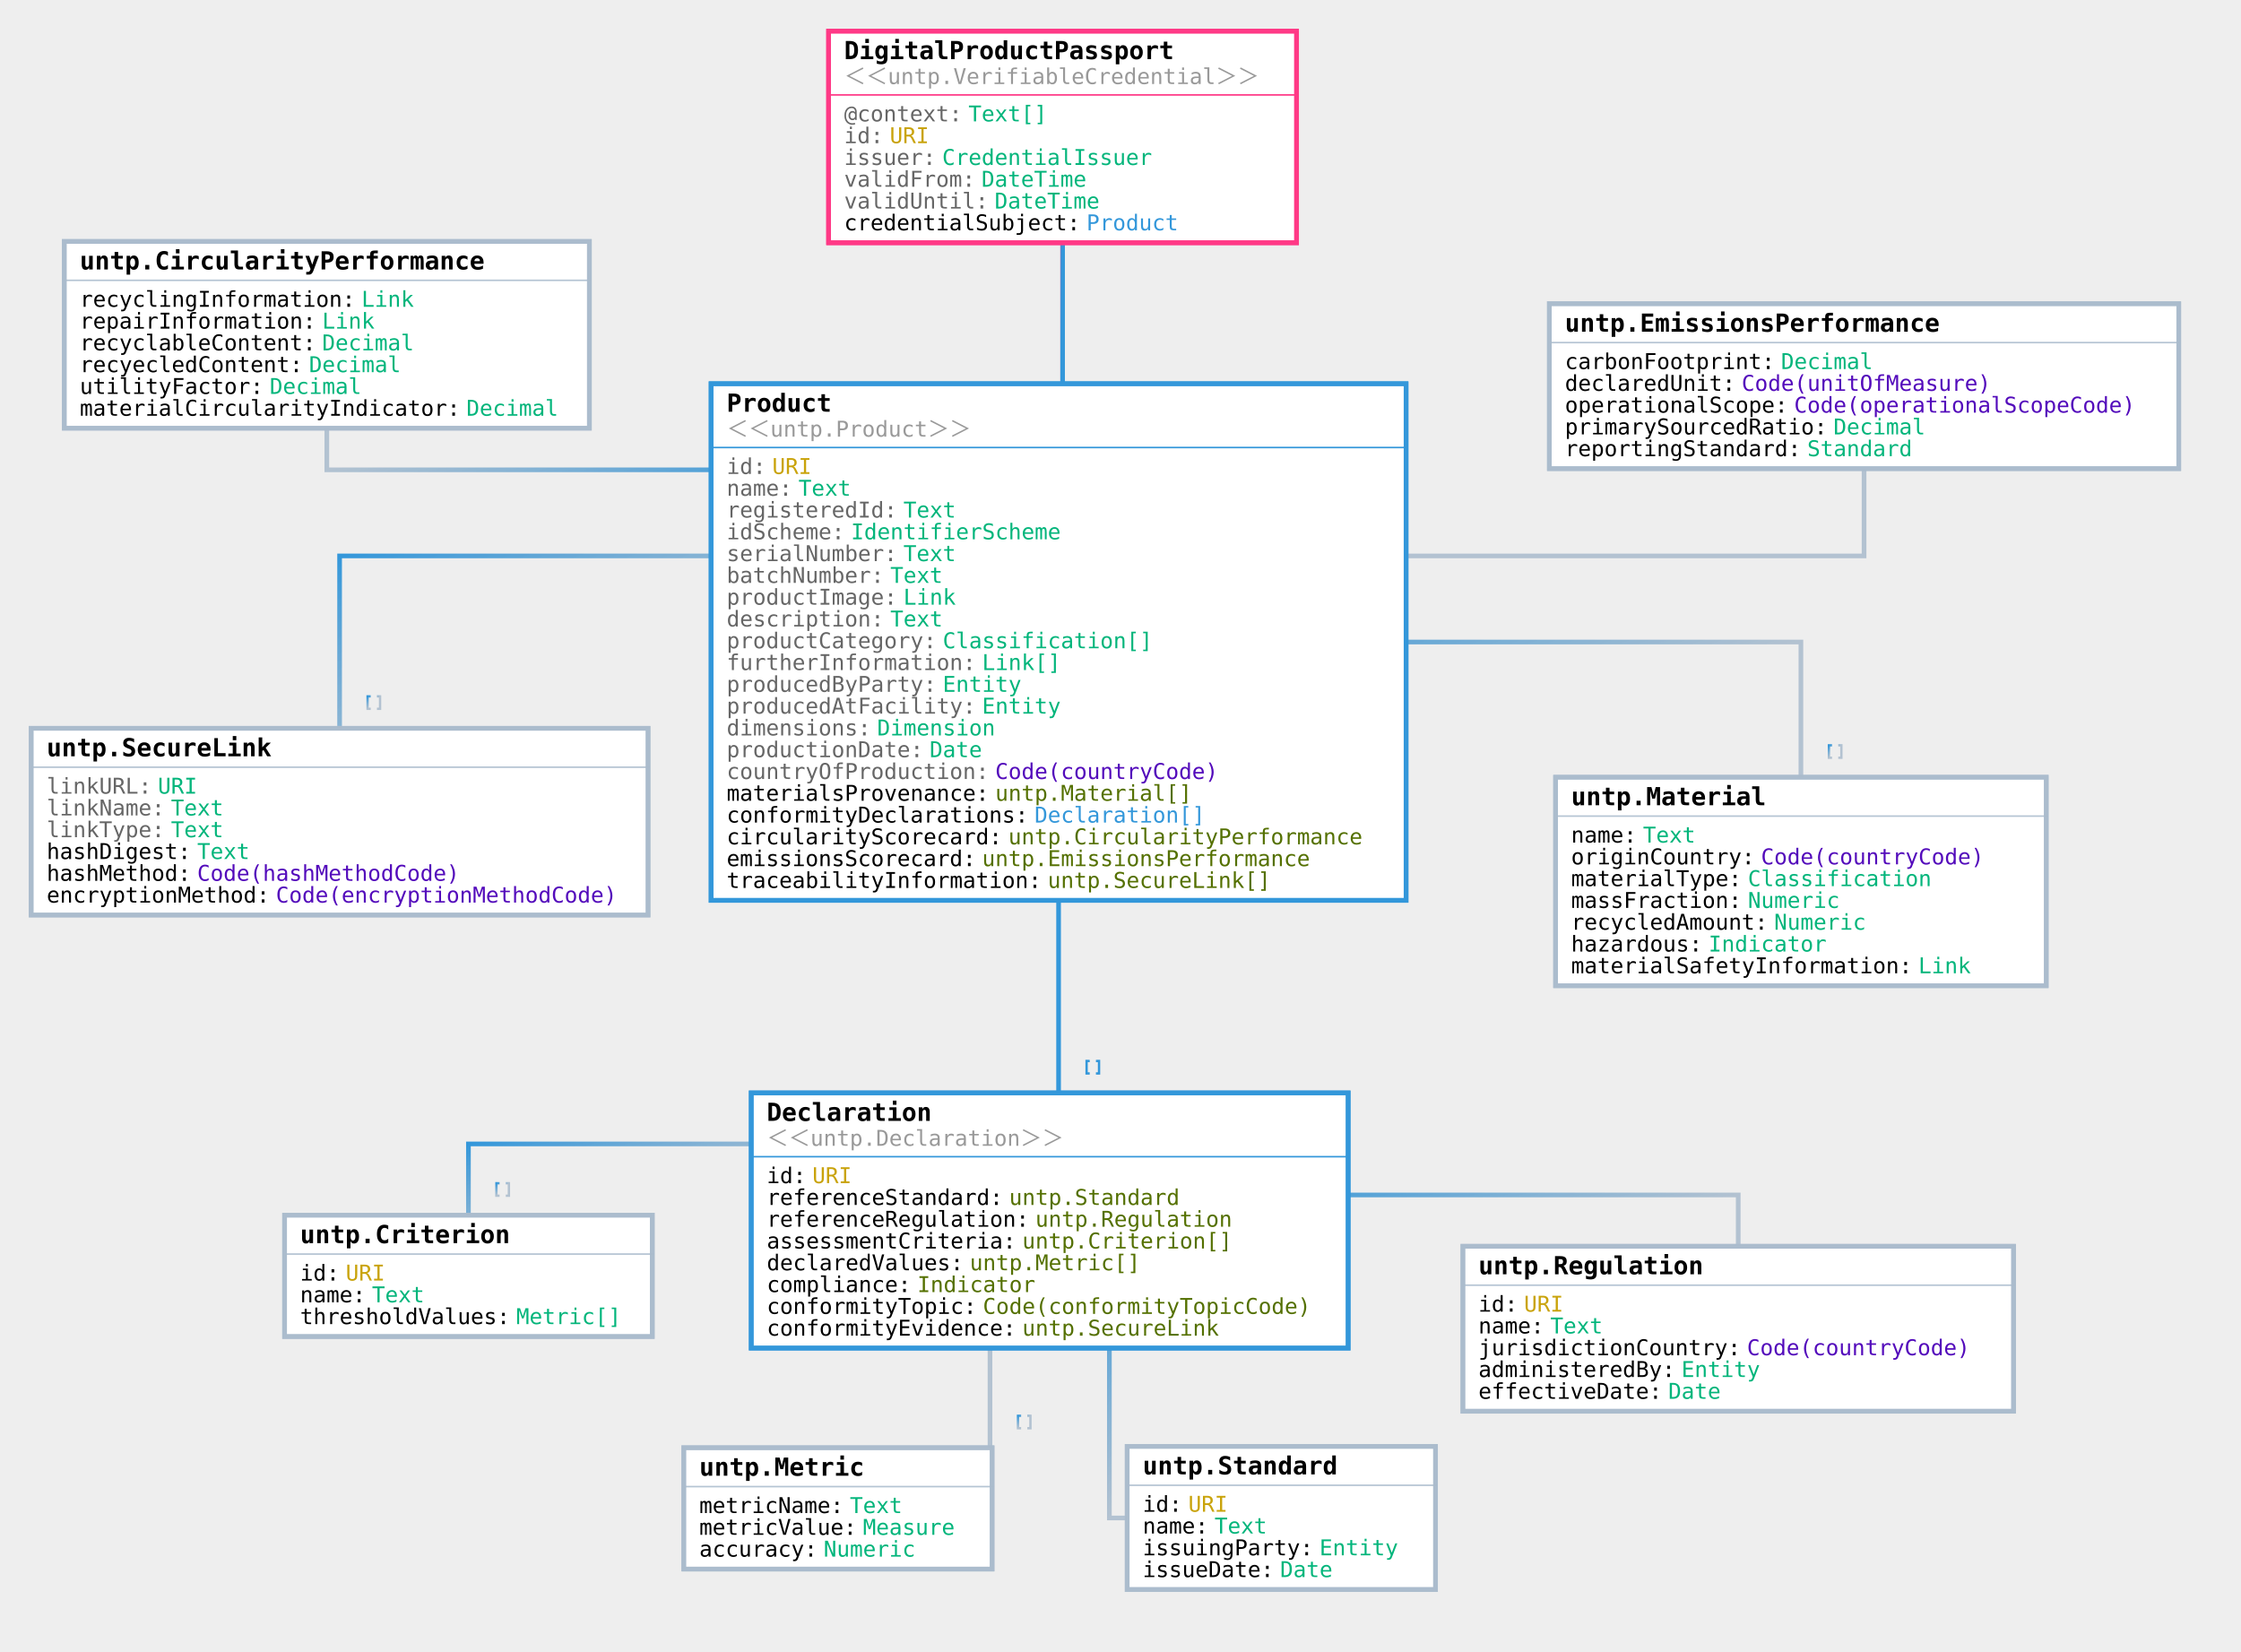
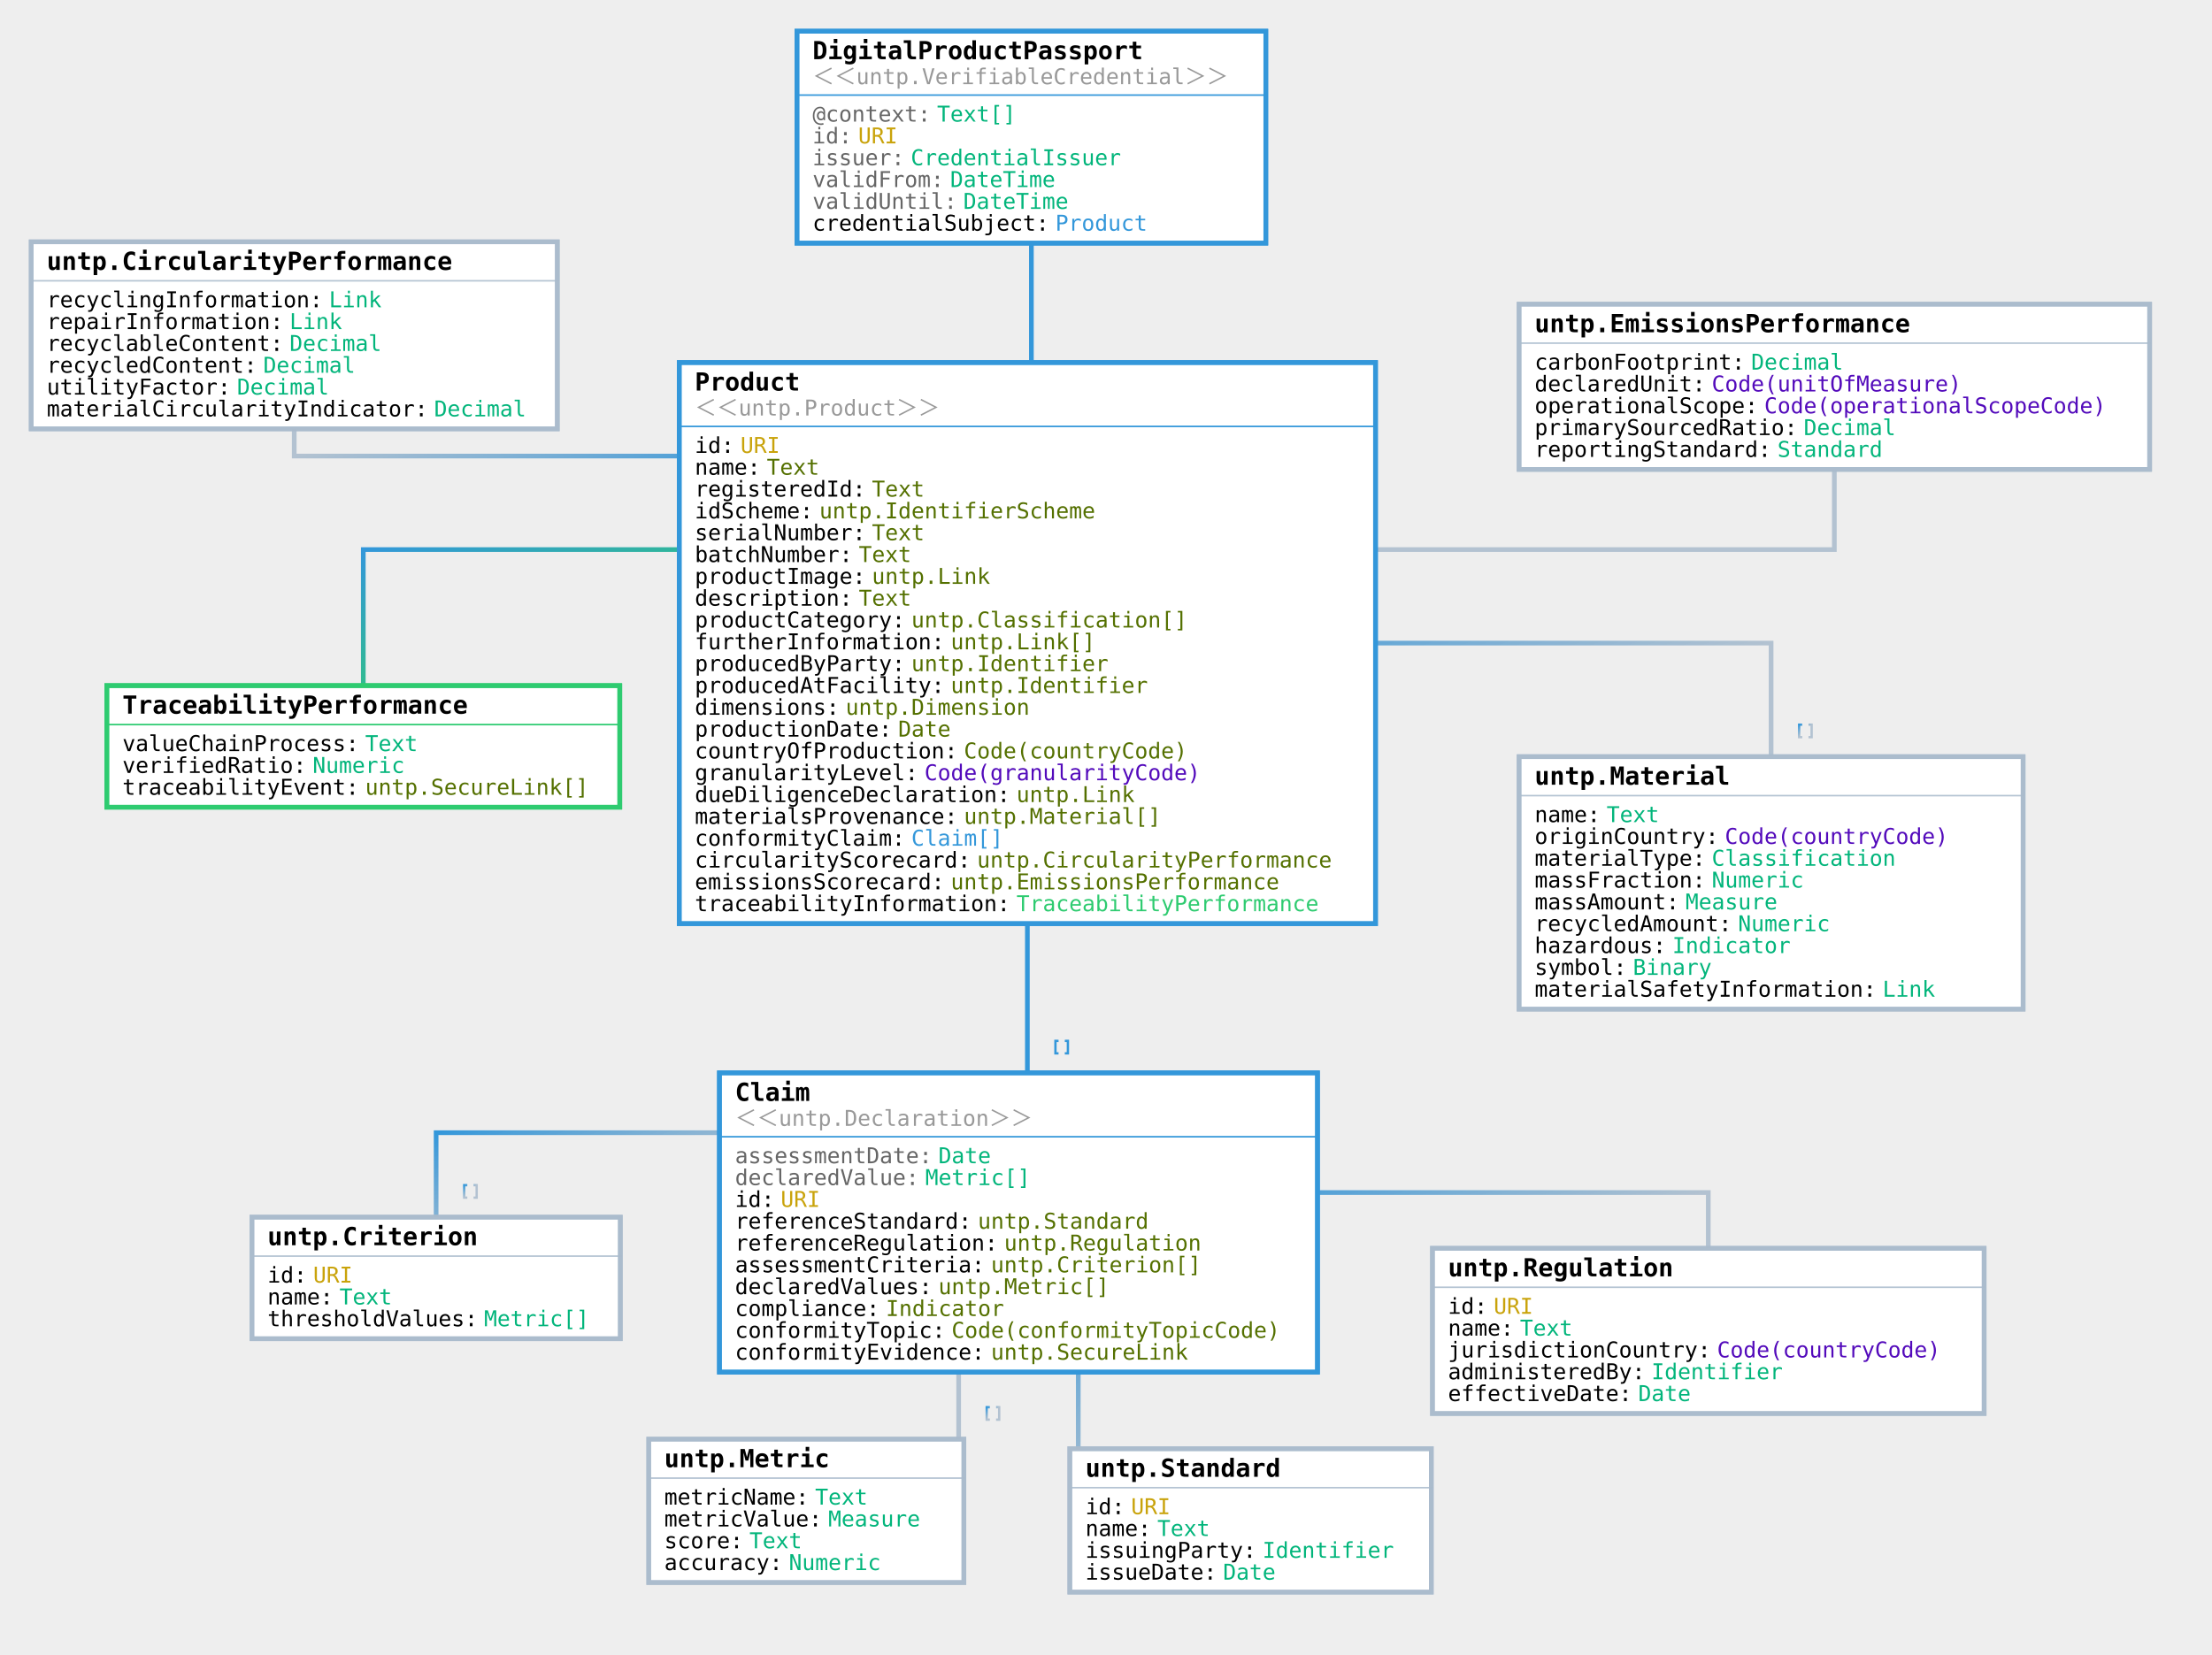
- <svg xmlns="http://www.w3.org/2000/svg" viewBox="-210 -88 1440.003 1061.429">
+ <svg xmlns="http://www.w3.org/2000/svg" viewBox="-188.717 -88 1418.72 1061.429">
  <rect width="1000%" height="1000%" x="-500%" y="-500%" fill="#EEEEEE" />
  <path fill="none" stroke="#EEEEEE" stroke-width="8" d="M544.651 324.581l-.01-.01h402.573V478.43" />
  <defs>
    <linearGradient id="a" x1="0%" x2="50%" y1="0%" y2="50%">
      <stop offset="0%" stop-color="#3397DA" />
      <stop offset="100%" stop-color="#aabbccdd" />
    </linearGradient>
  </defs>
  <path fill="none" stroke="url(#a)" stroke-width="3" d="M544.651 324.581l-.01-.01h402.573V478.43" />
-   <path fill="none" stroke="url(#a)" stroke-width="1.5" d="M967.224 390.939l-2.01-.01v8h2M971.224 390.939l1.99-.01v8h-2" />
-   <path fill="none" stroke="#EEEEEE" stroke-width="8" d="M321.362 213.915l-.01-.01H0v-86.762" />
+   <path fill="none" stroke="url(#a)" stroke-width="1.5" d="M967.224 376.939l-2.01-.01v8h2M971.224 376.939l1.99-.01v8h-2" />
+   <path fill="none" stroke="#EEEEEE" stroke-width="8" d="M321.362 204.581l-.01-.01H0v-77.428" />
  <defs>
    <linearGradient id="b" x1="100%" x2="50%" y1="100%" y2="50%">
      <stop offset="0%" stop-color="#3397DA" />
      <stop offset="100%" stop-color="#aabbccdd" />
    </linearGradient>
  </defs>
-   <path fill="none" stroke="url(#b)" stroke-width="3" d="M321.362 213.915l-.01-.01H0v-86.762" />
-   <path fill="none" stroke="#EEEEEE" stroke-width="8" d="M619.081 269.248l-.01-.01h368.715V160.143" />
+   <path fill="none" stroke="url(#b)" stroke-width="3" d="M321.362 204.581l-.01-.01H0v-77.428" />
+   <path fill="none" stroke="#EEEEEE" stroke-width="8" d="M619.081 264.581l-.01-.01h368.715V160.143" />
  <defs>
    <linearGradient id="c" x1="0%" x2="50%" y1="0%" y2="50%">
      <stop offset="0%" stop-color="#3397DA" />
      <stop offset="100%" stop-color="#aabbccdd" />
    </linearGradient>
  </defs>
-   <path fill="none" stroke="url(#c)" stroke-width="3" d="M619.081 269.248l-.01-.01h368.715V160.143" />
-   <path fill="none" stroke="#EEEEEE" stroke-width="8" d="M395.792 269.248l-.01-.01H8.217V440" />
+   <path fill="none" stroke="url(#c)" stroke-width="3" d="M619.081 264.581l-.01-.01h368.715V160.143" />
+   <path fill="none" stroke="#EEEEEE" stroke-width="8" d="M502.868 715.496l-.01-.01v171.943h110.5" />
  <defs>
    <linearGradient id="d" x1="0%" x2="50%" y1="0%" y2="50%">
      <stop offset="0%" stop-color="#3397DA" />
      <stop offset="100%" stop-color="#aabbccdd" />
    </linearGradient>
  </defs>
-   <path fill="none" stroke="url(#d)" stroke-width="3" d="M395.792 269.248l-.01-.01H8.217V440" />
-   <path fill="none" stroke="url(#d)" stroke-width="1.5" d="M28.227 359.51l-2.01-.01v8h2M32.227 359.51l1.99-.01v8h-2" />
-   <path fill="none" stroke="#EEEEEE" stroke-width="8" d="M502.868 712.696l-.01-.01v174.743h110.5" />
+   <path fill="none" stroke="url(#d)" stroke-width="3" d="M502.868 715.496l-.01-.01v171.943h110.5" />
+   <path fill="none" stroke="#EEEEEE" stroke-width="8" d="M579.583 677.096l-.01-.01h327.358v88.771" />
  <defs>
    <linearGradient id="e" x1="0%" x2="50%" y1="0%" y2="50%">
      <stop offset="0%" stop-color="#3397DA" />
      <stop offset="100%" stop-color="#aabbccdd" />
    </linearGradient>
  </defs>
-   <path fill="none" stroke="url(#e)" stroke-width="3" d="M502.868 712.696l-.01-.01v174.743h110.5" />
-   <path fill="none" stroke="#EEEEEE" stroke-width="8" d="M579.583 679.896l-.01-.01h327.358v85.971" />
+   <path fill="none" stroke="url(#e)" stroke-width="3" d="M579.583 677.096l-.01-.01h327.358v88.771" />
+   <path fill="none" stroke="#EEEEEE" stroke-width="8" d="M349.437 638.696l-.01-.01H91.002v93.171" />
  <defs>
    <linearGradient id="f" x1="0%" x2="50%" y1="0%" y2="50%">
      <stop offset="0%" stop-color="#3397DA" />
      <stop offset="100%" stop-color="#aabbccdd" />
    </linearGradient>
  </defs>
-   <path fill="none" stroke="url(#f)" stroke-width="3" d="M579.583 679.896l-.01-.01h327.358v85.971" />
-   <path fill="none" stroke="#EEEEEE" stroke-width="8" d="M349.437 647.096l-.01-.01H91.002v84.771" />
+   <path fill="none" stroke="url(#f)" stroke-width="3" d="M349.437 638.696l-.01-.01H91.002v93.171" />
+   <path fill="none" stroke="url(#f)" stroke-width="1.5" d="M111.012 672.367l-2.01-.01v8h2M115.012 672.367l1.99-.01v8h-2" />
+   <path fill="none" stroke="#EEEEEE" stroke-width="8" d="M426.153 677.096l-.01-.01v204.2h-97.717" />
  <defs>
    <linearGradient id="g" x1="0%" x2="50%" y1="0%" y2="50%">
      <stop offset="0%" stop-color="#3397DA" />
      <stop offset="100%" stop-color="#aabbccdd" />
    </linearGradient>
  </defs>
-   <path fill="none" stroke="url(#g)" stroke-width="3" d="M349.437 647.096l-.01-.01H91.002v84.771" />
-   <path fill="none" stroke="url(#g)" stroke-width="1.5" d="M111.012 672.367l-2.01-.01v8h2M115.012 672.367l1.99-.01v8h-2" />
-   <path fill="none" stroke="#EEEEEE" stroke-width="8" d="M426.153 679.896l-.01-.01v201.4h-97.717" />
+   <path fill="none" stroke="url(#g)" stroke-width="3" d="M426.153 677.096l-.01-.01v204.2h-97.717" />
+   <path fill="none" stroke="url(#g)" stroke-width="1.5" d="M446.153 814.796l-2.01-.01v8h2M450.153 814.796l1.99-.01v8h-2" />
+   <path fill="none" stroke="#EEEEEE" stroke-width="8" d="M472.795.01l-.01-.01v324.571h-2.573" />
  <defs>
    <linearGradient id="h" x1="0%" x2="50%" y1="0%" y2="50%">
      <stop offset="0%" stop-color="#3397DA" />
-       <stop offset="100%" stop-color="#aabbccdd" />
-     </linearGradient>
-   </defs>
-   <path fill="none" stroke="url(#h)" stroke-width="3" d="M426.153 679.896l-.01-.01v201.4h-97.717" />
-   <path fill="none" stroke="url(#h)" stroke-width="1.5" d="M446.153 821.796l-2.01-.01v8h2M450.153 821.796l1.99-.01v8h-2" />
-   <path fill="none" stroke="#EEEEEE" stroke-width="8" d="M472.795.01l-.01-.01v324.571h-2.573" />
+       <stop offset="100%" stop-color="#3397DA" />
+     </linearGradient>
+   </defs>
+   <path fill="none" stroke="url(#h)" stroke-width="3" d="M472.795.01l-.01-.01v324.571h-2.573" />
+   <path fill="none" stroke="#EEEEEE" stroke-width="8" d="M470.222 384.581l-.01-.01v311.715H464.5" />
  <defs>
    <linearGradient id="i" x1="0%" x2="50%" y1="0%" y2="50%">
-       <stop offset="0%" stop-color="#FF3986" />
+       <stop offset="0%" stop-color="#3397DA" />
      <stop offset="100%" stop-color="#3397DA" />
    </linearGradient>
  </defs>
-   <path fill="none" stroke="url(#i)" stroke-width="3" d="M472.795.01l-.01-.01v324.571h-2.573" />
-   <path fill="none" stroke="#EEEEEE" stroke-width="8" d="M470.222 379.915l-.01-.01v316.38H464.5" />
+   <path fill="none" stroke="url(#i)" stroke-width="3" d="M470.222 384.581l-.01-.01v311.715H464.5" />
+   <path fill="none" stroke="url(#i)" stroke-width="1.5" d="M490.222 579.796l-2.01-.01v8h2M494.222 579.796l1.99-.01v8h-2" />
+   <path fill="none" stroke="#EEEEEE" stroke-width="8" d="M395.792 264.581l-.01-.01H44.286v126.286" />
  <defs>
    <linearGradient id="j" x1="0%" x2="50%" y1="0%" y2="50%">
      <stop offset="0%" stop-color="#3397DA" />
-       <stop offset="100%" stop-color="#3397DA" />
-     </linearGradient>
-   </defs>
-   <path fill="none" stroke="url(#j)" stroke-width="3" d="M470.222 379.915l-.01-.01v316.38H464.5" />
-   <path fill="none" stroke="url(#j)" stroke-width="1.5" d="M490.222 593.796l-2.01-.01v8h2M494.222 593.796l1.99-.01v8h-2" />
-   <path fill="#FFFFFF" stroke="#FF3986" stroke-width="3" d="M322.426-68h300.718V68H322.426z" />
-   <path fill="#ff3986" stroke="#ff3986" d="M323.426-27h300.718" />
-   <path fill="none" stroke="#FF3986" stroke-width="3" d="M322.426-68h300.718V68H322.426z" />
+       <stop offset="100%" stop-color="#2ECB70" />
+     </linearGradient>
+   </defs>
+   <path fill="none" stroke="url(#j)" stroke-width="3" d="M395.792 264.581l-.01-.01H44.286v126.286" />
+   <path fill="#FFFFFF" stroke="#3397DA" stroke-width="3" d="M322.426-68h300.718V68H322.426z" />
+   <path fill="#3397da" stroke="#3397da" d="M323.426-27h300.718" />
+   <path fill="none" stroke="#3397DA" stroke-width="3" d="M322.426-68h300.718V68H322.426z" />
  <text x="332.426" y="-50" style="font:700 16px 'Lucida Console',monospace" fill="#000000">DigitalProductPassport</text>
  <text x="332.426" y="-34" style="font:500 14px 'Lucida Console',monospace" fill="#999">＜＜untp.VerifiableCredential＞＞</text>
  <text x="332.426" y="-10" style="font:500 14px 'Lucida Console',monospace" fill="#666">@context:</text>
  <text x="412.284" y="-10" style="font:500 14px 'Lucida Console',monospace" fill="#02b57b">Text[]</text>
  <text x="332.426" y="4" style="font:500 14px 'Lucida Console',monospace" fill="#666">id:</text>
  <text x="361.712" y="4" style="font:500 14px 'Lucida Console',monospace" fill="#C9A30B">URI</text>
  <text x="332.426" y="18" style="font:500 14px 'Lucida Console',monospace" fill="#666">issuer:</text>
  <text x="395.427" y="18" style="font:500 14px 'Lucida Console',monospace" fill="#02b57b">CredentialIssuer</text>
  <text x="332.426" y="32" style="font:500 14px 'Lucida Console',monospace" fill="#666">validFrom:</text>
  <text x="420.713" y="32" style="font:500 14px 'Lucida Console',monospace" fill="#02b57b">DateTime</text>
  <text x="332.426" y="46" style="font:500 14px 'Lucida Console',monospace" fill="#666">validUntil:</text>
  <text x="429.142" y="46" style="font:500 14px 'Lucida Console',monospace" fill="#02b57b">DateTime</text>
  <text x="332.426" y="60" style="font:500 14px 'Lucida Console',monospace" fill="#000000">credentialSubject:</text>
  <text x="488.143" y="60" style="font:500 14px 'Lucida Console',monospace" fill="#3397DA">Product</text>
-   <path fill="#FFFFFF" stroke="#3397DA" stroke-width="3" d="M246.923 158.571h446.578v332H246.923z" />
-   <path fill="#3397da" stroke="#3397da" d="M247.923 199.571H694.5" />
-   <path fill="none" stroke="#3397DA" stroke-width="3" d="M246.923 158.571h446.578v332H246.923z" />
-   <text x="256.923" y="176.571" style="font:700 16px 'Lucida Console',monospace" fill="#000000">Product</text>
-   <text x="256.923" y="192.571" style="font:500 14px 'Lucida Console',monospace" fill="#999">＜＜untp.Product＞＞</text>
-   <text x="256.923" y="216.571" style="font:500 14px 'Lucida Console',monospace" fill="#666">id:</text>
-   <text x="286.209" y="216.571" style="font:500 14px 'Lucida Console',monospace" fill="#C9A30B">URI</text>
-   <text x="256.923" y="230.571" style="font:500 14px 'Lucida Console',monospace" fill="#666">name:</text>
-   <text x="303.066" y="230.571" style="font:500 14px 'Lucida Console',monospace" fill="#02b57b">Text</text>
-   <text x="256.923" y="244.571" style="font:500 14px 'Lucida Console',monospace" fill="#666">registeredId:</text>
-   <text x="370.496" y="244.571" style="font:500 14px 'Lucida Console',monospace" fill="#02b57b">Text</text>
-   <text x="256.923" y="258.571" style="font:500 14px 'Lucida Console',monospace" fill="#666">idScheme:</text>
-   <text x="336.781" y="258.571" style="font:500 14px 'Lucida Console',monospace" fill="#02b57b">IdentifierScheme</text>
-   <text x="256.923" y="272.571" style="font:500 14px 'Lucida Console',monospace" fill="#666">serialNumber:</text>
-   <text x="370.496" y="272.571" style="font:500 14px 'Lucida Console',monospace" fill="#02b57b">Text</text>
-   <text x="256.923" y="286.571" style="font:500 14px 'Lucida Console',monospace" fill="#666">batchNumber:</text>
-   <text x="362.067" y="286.571" style="font:500 14px 'Lucida Console',monospace" fill="#02b57b">Text</text>
-   <text x="256.923" y="300.571" style="font:500 14px 'Lucida Console',monospace" fill="#666">productImage:</text>
-   <text x="370.496" y="300.571" style="font:500 14px 'Lucida Console',monospace" fill="#02b57b">Link</text>
-   <text x="256.923" y="314.571" style="font:500 14px 'Lucida Console',monospace" fill="#666">description:</text>
-   <text x="362.067" y="314.571" style="font:500 14px 'Lucida Console',monospace" fill="#02b57b">Text</text>
-   <text x="256.923" y="328.571" style="font:500 14px 'Lucida Console',monospace" fill="#666">productCategory:</text>
-   <text x="395.782" y="328.571" style="font:500 14px 'Lucida Console',monospace" fill="#02b57b">Classification[]</text>
-   <text x="256.923" y="342.571" style="font:500 14px 'Lucida Console',monospace" fill="#666">furtherInformation:</text>
-   <text x="421.068" y="342.571" style="font:500 14px 'Lucida Console',monospace" fill="#02b57b">Link[]</text>
-   <text x="256.923" y="356.571" style="font:500 14px 'Lucida Console',monospace" fill="#666">producedByParty:</text>
-   <text x="395.782" y="356.571" style="font:500 14px 'Lucida Console',monospace" fill="#02b57b">Entity</text>
-   <text x="256.923" y="370.571" style="font:500 14px 'Lucida Console',monospace" fill="#666">producedAtFacility:</text>
-   <text x="421.068" y="370.571" style="font:500 14px 'Lucida Console',monospace" fill="#02b57b">Entity</text>
-   <text x="256.923" y="384.571" style="font:500 14px 'Lucida Console',monospace" fill="#666">dimensions:</text>
-   <text x="353.638" y="384.571" style="font:500 14px 'Lucida Console',monospace" fill="#02b57b">Dimension</text>
-   <text x="256.923" y="398.571" style="font:500 14px 'Lucida Console',monospace" fill="#666">productionDate:</text>
-   <text x="387.353" y="398.571" style="font:500 14px 'Lucida Console',monospace" fill="#02b57b">Date</text>
-   <text x="256.923" y="412.571" style="font:500 14px 'Lucida Console',monospace" fill="#666">countryOfProduction:</text>
-   <text x="429.497" y="412.571" style="font:500 14px 'Lucida Console',monospace" fill="#530abb">Code(countryCode)</text>
-   <text x="256.923" y="426.571" style="font:500 14px 'Lucida Console',monospace" fill="#000000">materialsProvenance:</text>
-   <text x="429.497" y="426.571" style="font:500 14px 'Lucida Console',monospace" fill="#547000">untp.Material[]</text>
-   <text x="256.923" y="440.571" style="font:500 14px 'Lucida Console',monospace" fill="#000000">conformityDeclarations:</text>
-   <text x="454.783" y="440.571" style="font:500 14px 'Lucida Console',monospace" fill="#3397DA">Declaration[]</text>
-   <text x="256.923" y="454.571" style="font:500 14px 'Lucida Console',monospace" fill="#000000">circularityScorecard:</text>
-   <text x="437.926" y="454.571" style="font:500 14px 'Lucida Console',monospace" fill="#547000">untp.CircularityPerformance</text>
-   <text x="256.923" y="468.571" style="font:500 14px 'Lucida Console',monospace" fill="#000000">emissionsScorecard:</text>
-   <text x="421.068" y="468.571" style="font:500 14px 'Lucida Console',monospace" fill="#547000">untp.EmissionsPerformance</text>
-   <text x="256.923" y="482.571" style="font:500 14px 'Lucida Console',monospace" fill="#000000">traceabilityInformation:</text>
-   <text x="463.212" y="482.571" style="font:500 14px 'Lucida Console',monospace" fill="#547000">untp.SecureLink[]</text>
-   <path fill="#FFFFFF" stroke="#3397DA" stroke-width="3" d="M272.712 614.286h383.577v164H272.712z" />
-   <path fill="#3397da" stroke="#3397da" d="M273.712 655.286h383.577" />
-   <path fill="none" stroke="#3397DA" stroke-width="3" d="M272.712 614.286h383.577v164H272.712z" />
-   <text x="282.712" y="632.286" style="font:700 16px 'Lucida Console',monospace" fill="#000000">Declaration</text>
-   <text x="282.712" y="648.286" style="font:500 14px 'Lucida Console',monospace" fill="#999">＜＜untp.Declaration＞＞</text>
-   <text x="282.712" y="672.286" style="font:500 14px 'Lucida Console',monospace" fill="#000000">id:</text>
-   <text x="311.998" y="672.286" style="font:500 14px 'Lucida Console',monospace" fill="#C9A30B">URI</text>
-   <text x="282.712" y="686.286" style="font:500 14px 'Lucida Console',monospace" fill="#000000">referenceStandard:</text>
-   <text x="438.429" y="686.286" style="font:500 14px 'Lucida Console',monospace" fill="#547000">untp.Standard</text>
-   <text x="282.712" y="700.286" style="font:500 14px 'Lucida Console',monospace" fill="#000000">referenceRegulation:</text>
-   <text x="455.286" y="700.286" style="font:500 14px 'Lucida Console',monospace" fill="#547000">untp.Regulation</text>
-   <text x="282.712" y="714.286" style="font:500 14px 'Lucida Console',monospace" fill="#000000">assessmentCriteria:</text>
-   <text x="446.857" y="714.286" style="font:500 14px 'Lucida Console',monospace" fill="#547000">untp.Criterion[]</text>
-   <text x="282.712" y="728.286" style="font:500 14px 'Lucida Console',monospace" fill="#000000">declaredValues:</text>
-   <text x="413.142" y="728.286" style="font:500 14px 'Lucida Console',monospace" fill="#547000">untp.Metric[]</text>
-   <text x="282.712" y="742.286" style="font:500 14px 'Lucida Console',monospace" fill="#000000">compliance:</text>
-   <text x="379.428" y="742.286" style="font:500 14px 'Lucida Console',monospace" fill="#547000">Indicator</text>
-   <text x="282.712" y="756.286" style="font:500 14px 'Lucida Console',monospace" fill="#000000">conformityTopic:</text>
-   <text x="421.571" y="756.286" style="font:500 14px 'Lucida Console',monospace" fill="#547000">Code(conformityTopicCode)</text>
-   <text x="282.712" y="770.286" style="font:500 14px 'Lucida Console',monospace" fill="#000000">conformityEvidence:</text>
-   <text x="446.857" y="770.286" style="font:500 14px 'Lucida Console',monospace" fill="#547000">untp.SecureLink</text>
-   <path fill="#FFFFFF" stroke="#aabbccdd" stroke-width="3" d="M789.569 411.429h315.29v134h-315.29z" />
-   <path fill="#aabbccdd" stroke="#aabbccdd" d="M790.569 436.429h315.29" />
-   <path fill="none" stroke="#aabbccdd" stroke-width="3" d="M789.569 411.429h315.29v134h-315.29z" />
-   <text x="799.569" y="429.429" style="font:700 16px 'Lucida Console',monospace" fill="#000000">untp.Material</text>
-   <text x="799.569" y="453.429" style="font:500 14px 'Lucida Console',monospace" fill="#000000">name:</text>
-   <text x="845.712" y="453.429" style="font:500 14px 'Lucida Console',monospace" fill="#02b57b">Text</text>
-   <text x="799.569" y="467.429" style="font:500 14px 'Lucida Console',monospace" fill="#000000">originCountry:</text>
-   <text x="921.571" y="467.429" style="font:500 14px 'Lucida Console',monospace" fill="#530abb">Code(countryCode)</text>
-   <text x="799.569" y="481.429" style="font:500 14px 'Lucida Console',monospace" fill="#000000">materialType:</text>
-   <text x="913.142" y="481.429" style="font:500 14px 'Lucida Console',monospace" fill="#02b57b">Classification</text>
-   <text x="799.569" y="495.429" style="font:500 14px 'Lucida Console',monospace" fill="#000000">massFraction:</text>
-   <text x="913.142" y="495.429" style="font:500 14px 'Lucida Console',monospace" fill="#02b57b">Numeric</text>
-   <text x="799.569" y="509.429" style="font:500 14px 'Lucida Console',monospace" fill="#000000">recycledAmount:</text>
-   <text x="930" y="509.429" style="font:500 14px 'Lucida Console',monospace" fill="#02b57b">Numeric</text>
-   <text x="799.569" y="523.429" style="font:500 14px 'Lucida Console',monospace" fill="#000000">hazardous:</text>
-   <text x="887.856" y="523.429" style="font:500 14px 'Lucida Console',monospace" fill="#02b57b">Indicator</text>
-   <text x="799.569" y="537.429" style="font:500 14px 'Lucida Console',monospace" fill="#000000">materialSafetyInformation:</text>
-   <text x="1022.715" y="537.429" style="font:500 14px 'Lucida Console',monospace" fill="#02b57b">Link</text>
+   <path fill="#FFFFFF" stroke="#3397DA" stroke-width="3" d="M246.923 144.571h446.578v360H246.923z" />
+   <path fill="#3397da" stroke="#3397da" d="M247.923 185.571H694.5" />
+   <path fill="none" stroke="#3397DA" stroke-width="3" d="M246.923 144.571h446.578v360H246.923z" />
+   <text x="256.923" y="162.571" style="font:700 16px 'Lucida Console',monospace" fill="#000000">Product</text>
+   <text x="256.923" y="178.571" style="font:500 14px 'Lucida Console',monospace" fill="#999">＜＜untp.Product＞＞</text>
+   <text x="256.923" y="202.571" style="font:500 14px 'Lucida Console',monospace" fill="#000000">id:</text>
+   <text x="286.209" y="202.571" style="font:500 14px 'Lucida Console',monospace" fill="#C9A30B">URI</text>
+   <text x="256.923" y="216.571" style="font:500 14px 'Lucida Console',monospace" fill="#000000">name:</text>
+   <text x="303.066" y="216.571" style="font:500 14px 'Lucida Console',monospace" fill="#547000">Text</text>
+   <text x="256.923" y="230.571" style="font:500 14px 'Lucida Console',monospace" fill="#000000">registeredId:</text>
+   <text x="370.496" y="230.571" style="font:500 14px 'Lucida Console',monospace" fill="#547000">Text</text>
+   <text x="256.923" y="244.571" style="font:500 14px 'Lucida Console',monospace" fill="#000000">idScheme:</text>
+   <text x="336.781" y="244.571" style="font:500 14px 'Lucida Console',monospace" fill="#547000">untp.IdentifierScheme</text>
+   <text x="256.923" y="258.571" style="font:500 14px 'Lucida Console',monospace" fill="#000000">serialNumber:</text>
+   <text x="370.496" y="258.571" style="font:500 14px 'Lucida Console',monospace" fill="#547000">Text</text>
+   <text x="256.923" y="272.571" style="font:500 14px 'Lucida Console',monospace" fill="#000000">batchNumber:</text>
+   <text x="362.067" y="272.571" style="font:500 14px 'Lucida Console',monospace" fill="#547000">Text</text>
+   <text x="256.923" y="286.571" style="font:500 14px 'Lucida Console',monospace" fill="#000000">productImage:</text>
+   <text x="370.496" y="286.571" style="font:500 14px 'Lucida Console',monospace" fill="#547000">untp.Link</text>
+   <text x="256.923" y="300.571" style="font:500 14px 'Lucida Console',monospace" fill="#000000">description:</text>
+   <text x="362.067" y="300.571" style="font:500 14px 'Lucida Console',monospace" fill="#547000">Text</text>
+   <text x="256.923" y="314.571" style="font:500 14px 'Lucida Console',monospace" fill="#000000">productCategory:</text>
+   <text x="395.782" y="314.571" style="font:500 14px 'Lucida Console',monospace" fill="#547000">untp.Classification[]</text>
+   <text x="256.923" y="328.571" style="font:500 14px 'Lucida Console',monospace" fill="#000000">furtherInformation:</text>
+   <text x="421.068" y="328.571" style="font:500 14px 'Lucida Console',monospace" fill="#547000">untp.Link[]</text>
+   <text x="256.923" y="342.571" style="font:500 14px 'Lucida Console',monospace" fill="#000000">producedByParty:</text>
+   <text x="395.782" y="342.571" style="font:500 14px 'Lucida Console',monospace" fill="#547000">untp.Identifier</text>
+   <text x="256.923" y="356.571" style="font:500 14px 'Lucida Console',monospace" fill="#000000">producedAtFacility:</text>
+   <text x="421.068" y="356.571" style="font:500 14px 'Lucida Console',monospace" fill="#547000">untp.Identifier</text>
+   <text x="256.923" y="370.571" style="font:500 14px 'Lucida Console',monospace" fill="#000000">dimensions:</text>
+   <text x="353.638" y="370.571" style="font:500 14px 'Lucida Console',monospace" fill="#547000">untp.Dimension</text>
+   <text x="256.923" y="384.571" style="font:500 14px 'Lucida Console',monospace" fill="#000000">productionDate:</text>
+   <text x="387.353" y="384.571" style="font:500 14px 'Lucida Console',monospace" fill="#547000">Date</text>
+   <text x="256.923" y="398.571" style="font:500 14px 'Lucida Console',monospace" fill="#000000">countryOfProduction:</text>
+   <text x="429.497" y="398.571" style="font:500 14px 'Lucida Console',monospace" fill="#547000">Code(countryCode)</text>
+   <text x="256.923" y="412.571" style="font:500 14px 'Lucida Console',monospace" fill="#000000">granularityLevel:</text>
+   <text x="404.211" y="412.571" style="font:500 14px 'Lucida Console',monospace" fill="#530abb">Code(granularityCode)</text>
+   <text x="256.923" y="426.571" style="font:500 14px 'Lucida Console',monospace" fill="#000000">dueDiligenceDeclaration:</text>
+   <text x="463.212" y="426.571" style="font:500 14px 'Lucida Console',monospace" fill="#547000">untp.Link</text>
+   <text x="256.923" y="440.571" style="font:500 14px 'Lucida Console',monospace" fill="#000000">materialsProvenance:</text>
+   <text x="429.497" y="440.571" style="font:500 14px 'Lucida Console',monospace" fill="#547000">untp.Material[]</text>
+   <text x="256.923" y="454.571" style="font:500 14px 'Lucida Console',monospace" fill="#000000">conformityClaim:</text>
+   <text x="395.782" y="454.571" style="font:500 14px 'Lucida Console',monospace" fill="#3397DA">Claim[]</text>
+   <text x="256.923" y="468.571" style="font:500 14px 'Lucida Console',monospace" fill="#000000">circularityScorecard:</text>
+   <text x="437.926" y="468.571" style="font:500 14px 'Lucida Console',monospace" fill="#547000">untp.CircularityPerformance</text>
+   <text x="256.923" y="482.571" style="font:500 14px 'Lucida Console',monospace" fill="#000000">emissionsScorecard:</text>
+   <text x="421.068" y="482.571" style="font:500 14px 'Lucida Console',monospace" fill="#547000">untp.EmissionsPerformance</text>
+   <text x="256.923" y="496.571" style="font:500 14px 'Lucida Console',monospace" fill="#000000">traceabilityInformation:</text>
+   <text x="463.212" y="496.571" style="font:500 14px 'Lucida Console',monospace" fill="#2ECB70">TraceabilityPerformance</text>
+   <path fill="#FFFFFF" stroke="#3397DA" stroke-width="3" d="M272.712 600.286h383.577v192H272.712z" />
+   <path fill="#3397da" stroke="#3397da" d="M273.712 641.286h383.577" />
+   <path fill="none" stroke="#3397DA" stroke-width="3" d="M272.712 600.286h383.577v192H272.712z" />
+   <text x="282.712" y="618.286" style="font:700 16px 'Lucida Console',monospace" fill="#000000">Claim</text>
+   <text x="282.712" y="634.286" style="font:500 14px 'Lucida Console',monospace" fill="#999">＜＜untp.Declaration＞＞</text>
+   <text x="282.712" y="658.286" style="font:500 14px 'Lucida Console',monospace" fill="#666">assessmentDate:</text>
+   <text x="413.142" y="658.286" style="font:500 14px 'Lucida Console',monospace" fill="#02b57b">Date</text>
+   <text x="282.712" y="672.286" style="font:500 14px 'Lucida Console',monospace" fill="#666">declaredValue:</text>
+   <text x="404.714" y="672.286" style="font:500 14px 'Lucida Console',monospace" fill="#02b57b">Metric[]</text>
+   <text x="282.712" y="686.286" style="font:500 14px 'Lucida Console',monospace" fill="#000000">id:</text>
+   <text x="311.998" y="686.286" style="font:500 14px 'Lucida Console',monospace" fill="#C9A30B">URI</text>
+   <text x="282.712" y="700.286" style="font:500 14px 'Lucida Console',monospace" fill="#000000">referenceStandard:</text>
+   <text x="438.429" y="700.286" style="font:500 14px 'Lucida Console',monospace" fill="#547000">untp.Standard</text>
+   <text x="282.712" y="714.286" style="font:500 14px 'Lucida Console',monospace" fill="#000000">referenceRegulation:</text>
+   <text x="455.286" y="714.286" style="font:500 14px 'Lucida Console',monospace" fill="#547000">untp.Regulation</text>
+   <text x="282.712" y="728.286" style="font:500 14px 'Lucida Console',monospace" fill="#000000">assessmentCriteria:</text>
+   <text x="446.857" y="728.286" style="font:500 14px 'Lucida Console',monospace" fill="#547000">untp.Criterion[]</text>
+   <text x="282.712" y="742.286" style="font:500 14px 'Lucida Console',monospace" fill="#000000">declaredValues:</text>
+   <text x="413.142" y="742.286" style="font:500 14px 'Lucida Console',monospace" fill="#547000">untp.Metric[]</text>
+   <text x="282.712" y="756.286" style="font:500 14px 'Lucida Console',monospace" fill="#000000">compliance:</text>
+   <text x="379.428" y="756.286" style="font:500 14px 'Lucida Console',monospace" fill="#547000">Indicator</text>
+   <text x="282.712" y="770.286" style="font:500 14px 'Lucida Console',monospace" fill="#000000">conformityTopic:</text>
+   <text x="421.571" y="770.286" style="font:500 14px 'Lucida Console',monospace" fill="#547000">Code(conformityTopicCode)</text>
+   <text x="282.712" y="784.286" style="font:500 14px 'Lucida Console',monospace" fill="#000000">conformityEvidence:</text>
+   <text x="446.857" y="784.286" style="font:500 14px 'Lucida Console',monospace" fill="#547000">untp.SecureLink</text>
+   <path fill="#FFFFFF" stroke="#2ECB70" stroke-width="3" d="M-120.217 351.857h329.005v78h-329.005z" />
+   <path fill="#2ecb70" stroke="#2ecb70" d="M-119.217 376.857h329.005" />
+   <path fill="none" stroke="#2ECB70" stroke-width="3" d="M-120.217 351.857h329.005v78h-329.005z" />
+   <text x="-110.217" y="369.857" style="font:700 16px 'Lucida Console',monospace" fill="#000000">TraceabilityPerformance</text>
+   <text x="-110.217" y="393.857" style="font:500 14px 'Lucida Console',monospace" fill="#000000">valueChainProcess:</text>
+   <text x="45.5" y="393.857" style="font:500 14px 'Lucida Console',monospace" fill="#02b57b">Text</text>
+   <text x="-110.217" y="407.857" style="font:500 14px 'Lucida Console',monospace" fill="#000000">verifiedRatio:</text>
+   <text x="11.785" y="407.857" style="font:500 14px 'Lucida Console',monospace" fill="#02b57b">Numeric</text>
+   <text x="-110.217" y="421.857" style="font:500 14px 'Lucida Console',monospace" fill="#000000">traceabilityEvent:</text>
+   <text x="45.5" y="421.857" style="font:500 14px 'Lucida Console',monospace" fill="#547000">untp.SecureLink[]</text>
+   <path fill="#FFFFFF" stroke="#aabbccdd" stroke-width="3" d="M785.569 397.429h323.29v162h-323.29z" />
+   <path fill="#aabbccdd" stroke="#aabbccdd" d="M786.569 422.429h323.29" />
+   <path fill="none" stroke="#aabbccdd" stroke-width="3" d="M785.569 397.429h323.29v162h-323.29z" />
+   <text x="795.569" y="415.429" style="font:700 16px 'Lucida Console',monospace" fill="#000000">untp.Material</text>
+   <text x="795.569" y="439.429" style="font:500 14px 'Lucida Console',monospace" fill="#000000">name:</text>
+   <text x="841.712" y="439.429" style="font:500 14px 'Lucida Console',monospace" fill="#02b57b">Text</text>
+   <text x="795.569" y="453.429" style="font:500 14px 'Lucida Console',monospace" fill="#000000">originCountry:</text>
+   <text x="917.571" y="453.429" style="font:500 14px 'Lucida Console',monospace" fill="#530abb">Code(countryCode)</text>
+   <text x="795.569" y="467.429" style="font:500 14px 'Lucida Console',monospace" fill="#000000">materialType:</text>
+   <text x="909.142" y="467.429" style="font:500 14px 'Lucida Console',monospace" fill="#02b57b">Classification</text>
+   <text x="795.569" y="481.429" style="font:500 14px 'Lucida Console',monospace" fill="#000000">massFraction:</text>
+   <text x="909.142" y="481.429" style="font:500 14px 'Lucida Console',monospace" fill="#02b57b">Numeric</text>
+   <text x="795.569" y="495.429" style="font:500 14px 'Lucida Console',monospace" fill="#000000">massAmount:</text>
+   <text x="892.285" y="495.429" style="font:500 14px 'Lucida Console',monospace" fill="#02b57b">Measure</text>
+   <text x="795.569" y="509.429" style="font:500 14px 'Lucida Console',monospace" fill="#000000">recycledAmount:</text>
+   <text x="926" y="509.429" style="font:500 14px 'Lucida Console',monospace" fill="#02b57b">Numeric</text>
+   <text x="795.569" y="523.429" style="font:500 14px 'Lucida Console',monospace" fill="#000000">hazardous:</text>
+   <text x="883.856" y="523.429" style="font:500 14px 'Lucida Console',monospace" fill="#02b57b">Indicator</text>
+   <text x="795.569" y="537.429" style="font:500 14px 'Lucida Console',monospace" fill="#000000">symbol:</text>
+   <text x="858.57" y="537.429" style="font:500 14px 'Lucida Console',monospace" fill="#02b57b">Binary</text>
+   <text x="795.569" y="551.429" style="font:500 14px 'Lucida Console',monospace" fill="#000000">materialSafetyInformation:</text>
+   <text x="1018.715" y="551.429" style="font:500 14px 'Lucida Console',monospace" fill="#02b57b">Link</text>
  <path fill="#FFFFFF" stroke="#aabbccdd" stroke-width="3" d="M-168.717 67.143h337.434v120h-337.434z" />
  <path fill="#aabbccdd" stroke="#aabbccdd" d="M-167.717 92.143h337.434" />
  <path fill="none" stroke="#aabbccdd" stroke-width="3" d="M-168.717 67.143h337.434v120h-337.434z" />
  <text x="-158.717" y="85.143" style="font:700 16px 'Lucida Console',monospace" fill="#000000">untp.CircularityPerformance</text>
  <text x="-158.717" y="109.143" style="font:500 14px 'Lucida Console',monospace" fill="#000000">recyclingInformation:</text>
  <text x="22.286" y="109.143" style="font:500 14px 'Lucida Console',monospace" fill="#02b57b">Link</text>
  <text x="-158.717" y="123.143" style="font:500 14px 'Lucida Console',monospace" fill="#000000">repairInformation:</text>
  <text x="-3" y="123.143" style="font:500 14px 'Lucida Console',monospace" fill="#02b57b">Link</text>
  <text x="-158.717" y="137.143" style="font:500 14px 'Lucida Console',monospace" fill="#000000">recyclableContent:</text>
  <text x="-3" y="137.143" style="font:500 14px 'Lucida Console',monospace" fill="#02b57b">Decimal</text>
-   <text x="-158.717" y="151.143" style="font:500 14px 'Lucida Console',monospace" fill="#000000">recyecledContent:</text>
-   <text x="-11.429" y="151.143" style="font:500 14px 'Lucida Console',monospace" fill="#02b57b">Decimal</text>
+   <text x="-158.717" y="151.143" style="font:500 14px 'Lucida Console',monospace" fill="#000000">recycledContent:</text>
+   <text x="-19.857" y="151.143" style="font:500 14px 'Lucida Console',monospace" fill="#02b57b">Decimal</text>
  <text x="-158.717" y="165.143" style="font:500 14px 'Lucida Console',monospace" fill="#000000">utilityFactor:</text>
  <text x="-36.715" y="165.143" style="font:500 14px 'Lucida Console',monospace" fill="#02b57b">Decimal</text>
  <text x="-158.717" y="179.143" style="font:500 14px 'Lucida Console',monospace" fill="#000000">materialCircularityIndicator:</text>
  <text x="89.716" y="179.143" style="font:500 14px 'Lucida Console',monospace" fill="#02b57b">Decimal</text>
  <path fill="#FFFFFF" stroke="#aabbccdd" stroke-width="3" d="M785.569 107.143h404.435v106H785.569z" />
  <path fill="#aabbccdd" stroke="#aabbccdd" d="M786.569 132.143h404.434" />
  <path fill="none" stroke="#aabbccdd" stroke-width="3" d="M785.569 107.143h404.435v106H785.569z" />
  <text x="795.569" y="125.143" style="font:700 16px 'Lucida Console',monospace" fill="#000000">untp.EmissionsPerformance</text>
  <text x="795.569" y="149.143" style="font:500 14px 'Lucida Console',monospace" fill="#000000">carbonFootprint:</text>
  <text x="934.428" y="149.143" style="font:500 14px 'Lucida Console',monospace" fill="#02b57b">Decimal</text>
  <text x="795.569" y="163.143" style="font:500 14px 'Lucida Console',monospace" fill="#000000">declaredUnit:</text>
  <text x="909.142" y="163.143" style="font:500 14px 'Lucida Console',monospace" fill="#530abb">Code(unitOfMeasure)</text>
  <text x="795.569" y="177.143" style="font:500 14px 'Lucida Console',monospace" fill="#000000">operationalScope:</text>
  <text x="942.857" y="177.143" style="font:500 14px 'Lucida Console',monospace" fill="#530abb">Code(operationalScopeCode)</text>
  <text x="795.569" y="191.143" style="font:500 14px 'Lucida Console',monospace" fill="#000000">primarySourcedRatio:</text>
  <text x="968.143" y="191.143" style="font:500 14px 'Lucida Console',monospace" fill="#02b57b">Decimal</text>
  <text x="795.569" y="205.143" style="font:500 14px 'Lucida Console',monospace" fill="#000000">reportingStandard:</text>
  <text x="951.286" y="205.143" style="font:500 14px 'Lucida Console',monospace" fill="#02b57b">Standard</text>
-   <path fill="#FFFFFF" stroke="#aabbccdd" stroke-width="3" d="M-190 380h396.435v120H-190z" />
-   <path fill="#aabbccdd" stroke="#aabbccdd" d="M-189 405h396.435" />
-   <path fill="none" stroke="#aabbccdd" stroke-width="3" d="M-190 380h396.435v120H-190z" />
-   <text x="-180" y="398" style="font:700 16px 'Lucida Console',monospace" fill="#000000">untp.SecureLink</text>
-   <text x="-180" y="422" style="font:500 14px 'Lucida Console',monospace" fill="#666">linkURL:</text>
-   <text x="-108.57" y="422" style="font:500 14px 'Lucida Console',monospace" fill="#02b57b">URI</text>
-   <text x="-180" y="436" style="font:500 14px 'Lucida Console',monospace" fill="#666">linkName:</text>
-   <text x="-100.142" y="436" style="font:500 14px 'Lucida Console',monospace" fill="#02b57b">Text</text>
-   <text x="-180" y="450" style="font:500 14px 'Lucida Console',monospace" fill="#666">linkType:</text>
-   <text x="-100.142" y="450" style="font:500 14px 'Lucida Console',monospace" fill="#02b57b">Text</text>
-   <text x="-180" y="464" style="font:500 14px 'Lucida Console',monospace" fill="#000000">hashDigest:</text>
-   <text x="-83.284" y="464" style="font:500 14px 'Lucida Console',monospace" fill="#02b57b">Text</text>
-   <text x="-180" y="478" style="font:500 14px 'Lucida Console',monospace" fill="#000000">hashMethod:</text>
-   <text x="-83.284" y="478" style="font:500 14px 'Lucida Console',monospace" fill="#530abb">Code(hashMethodCode)</text>
-   <text x="-180" y="492" style="font:500 14px 'Lucida Console',monospace" fill="#000000">encryptionMethod:</text>
-   <text x="-32.712" y="492" style="font:500 14px 'Lucida Console',monospace" fill="#530abb">Code(encryptionMethodCode)</text>
-   <path fill="#FFFFFF" stroke="#aabbccdd" stroke-width="3" d="M514.286 841.429h198.146v92H514.286z" />
-   <path fill="#aabbccdd" stroke="#aabbccdd" d="M515.286 866.429H713.43" />
-   <path fill="none" stroke="#aabbccdd" stroke-width="3" d="M514.286 841.429h198.146v92H514.286z" />
-   <text x="524.286" y="859.429" style="font:700 16px 'Lucida Console',monospace" fill="#000000">untp.Standard</text>
-   <text x="524.286" y="883.429" style="font:500 14px 'Lucida Console',monospace" fill="#000000">id:</text>
-   <text x="553.572" y="883.429" style="font:500 14px 'Lucida Console',monospace" fill="#C9A30B">URI</text>
-   <text x="524.286" y="897.429" style="font:500 14px 'Lucida Console',monospace" fill="#000000">name:</text>
-   <text x="570.429" y="897.429" style="font:500 14px 'Lucida Console',monospace" fill="#02b57b">Text</text>
-   <text x="524.286" y="911.429" style="font:500 14px 'Lucida Console',monospace" fill="#000000">issuingParty:</text>
-   <text x="637.859" y="911.429" style="font:500 14px 'Lucida Console',monospace" fill="#02b57b">Entity</text>
-   <text x="524.286" y="925.429" style="font:500 14px 'Lucida Console',monospace" fill="#000000">issueDate:</text>
-   <text x="612.573" y="925.429" style="font:500 14px 'Lucida Console',monospace" fill="#02b57b">Date</text>
+   <path fill="#FFFFFF" stroke="#aabbccdd" stroke-width="3" d="M497.428 841.429h231.86v92h-231.86z" />
+   <path fill="#aabbccdd" stroke="#aabbccdd" d="M498.428 866.429h231.86" />
+   <path fill="none" stroke="#aabbccdd" stroke-width="3" d="M497.428 841.429h231.86v92h-231.86z" />
+   <text x="507.428" y="859.429" style="font:700 16px 'Lucida Console',monospace" fill="#000000">untp.Standard</text>
+   <text x="507.428" y="883.429" style="font:500 14px 'Lucida Console',monospace" fill="#000000">id:</text>
+   <text x="536.714" y="883.429" style="font:500 14px 'Lucida Console',monospace" fill="#C9A30B">URI</text>
+   <text x="507.428" y="897.429" style="font:500 14px 'Lucida Console',monospace" fill="#000000">name:</text>
+   <text x="553.572" y="897.429" style="font:500 14px 'Lucida Console',monospace" fill="#02b57b">Text</text>
+   <text x="507.428" y="911.429" style="font:500 14px 'Lucida Console',monospace" fill="#000000">issuingParty:</text>
+   <text x="621.002" y="911.429" style="font:500 14px 'Lucida Console',monospace" fill="#02b57b">Identifier</text>
+   <text x="507.428" y="925.429" style="font:500 14px 'Lucida Console',monospace" fill="#000000">issueDate:</text>
+   <text x="595.715" y="925.429" style="font:500 14px 'Lucida Console',monospace" fill="#02b57b">Date</text>
  <path fill="#FFFFFF" stroke="#aabbccdd" stroke-width="3" d="M730 712.857h353.862v106H730z" />
  <path fill="#aabbccdd" stroke="#aabbccdd" d="M731 737.857h353.862" />
  <path fill="none" stroke="#aabbccdd" stroke-width="3" d="M730 712.857h353.862v106H730z" />
  <text x="740" y="730.857" style="font:700 16px 'Lucida Console',monospace" fill="#000000">untp.Regulation</text>
  <text x="740" y="754.857" style="font:500 14px 'Lucida Console',monospace" fill="#000000">id:</text>
  <text x="769.286" y="754.857" style="font:500 14px 'Lucida Console',monospace" fill="#C9A30B">URI</text>
  <text x="740" y="768.857" style="font:500 14px 'Lucida Console',monospace" fill="#000000">name:</text>
  <text x="786.144" y="768.857" style="font:500 14px 'Lucida Console',monospace" fill="#02b57b">Text</text>
  <text x="740" y="782.857" style="font:500 14px 'Lucida Console',monospace" fill="#000000">jurisdictionCountry:</text>
  <text x="912.574" y="782.857" style="font:500 14px 'Lucida Console',monospace" fill="#530abb">Code(countryCode)</text>
  <text x="740" y="796.857" style="font:500 14px 'Lucida Console',monospace" fill="#000000">administeredBy:</text>
-   <text x="870.431" y="796.857" style="font:500 14px 'Lucida Console',monospace" fill="#02b57b">Entity</text>
+   <text x="870.431" y="796.857" style="font:500 14px 'Lucida Console',monospace" fill="#02b57b">Identifier</text>
  <text x="740" y="810.857" style="font:500 14px 'Lucida Console',monospace" fill="#000000">effectiveDate:</text>
  <text x="862.002" y="810.857" style="font:500 14px 'Lucida Console',monospace" fill="#02b57b">Date</text>
  <path fill="#FFFFFF" stroke="#aabbccdd" stroke-width="3" d="M-27.143 692.857h236.289v78H-27.143z" />
  <path fill="#aabbccdd" stroke="#aabbccdd" d="M-26.143 717.857h236.29" />
  <path fill="none" stroke="#aabbccdd" stroke-width="3" d="M-27.143 692.857h236.289v78H-27.143z" />
  <text x="-17.143" y="710.857" style="font:700 16px 'Lucida Console',monospace" fill="#000000">untp.Criterion</text>
  <text x="-17.143" y="734.857" style="font:500 14px 'Lucida Console',monospace" fill="#000000">id:</text>
  <text x="12.143" y="734.857" style="font:500 14px 'Lucida Console',monospace" fill="#C9A30B">URI</text>
  <text x="-17.143" y="748.857" style="font:500 14px 'Lucida Console',monospace" fill="#000000">name:</text>
  <text x="29.001" y="748.857" style="font:500 14px 'Lucida Console',monospace" fill="#02b57b">Text</text>
  <text x="-17.143" y="762.857" style="font:500 14px 'Lucida Console',monospace" fill="#000000">thresholdValues:</text>
  <text x="121.717" y="762.857" style="font:500 14px 'Lucida Console',monospace" fill="#02b57b">Metric[]</text>
-   <path fill="#FFFFFF" stroke="#aabbccdd" stroke-width="3" d="M229.353 842.286h198.146v78H229.353z" />
-   <path fill="#aabbccdd" stroke="#aabbccdd" d="M230.353 867.286H428.5" />
-   <path fill="none" stroke="#aabbccdd" stroke-width="3" d="M229.353 842.286h198.146v78H229.353z" />
-   <text x="239.353" y="860.286" style="font:700 16px 'Lucida Console',monospace" fill="#000000">untp.Metric</text>
-   <text x="239.353" y="884.286" style="font:500 14px 'Lucida Console',monospace" fill="#000000">metricName:</text>
-   <text x="336.069" y="884.286" style="font:500 14px 'Lucida Console',monospace" fill="#02b57b">Text</text>
-   <text x="239.353" y="898.286" style="font:500 14px 'Lucida Console',monospace" fill="#000000">metricValue:</text>
-   <text x="344.498" y="898.286" style="font:500 14px 'Lucida Console',monospace" fill="#02b57b">Measure</text>
-   <text x="239.353" y="912.286" style="font:500 14px 'Lucida Console',monospace" fill="#000000">accuracy:</text>
-   <text x="319.212" y="912.286" style="font:500 14px 'Lucida Console',monospace" fill="#02b57b">Numeric</text>
+   <path fill="#FFFFFF" stroke="#aabbccdd" stroke-width="3" d="M227.353 835.286h202.146v92H227.353z" />
+   <path fill="#aabbccdd" stroke="#aabbccdd" d="M228.353 860.286H430.5" />
+   <path fill="none" stroke="#aabbccdd" stroke-width="3" d="M227.353 835.286h202.146v92H227.353z" />
+   <text x="237.353" y="853.286" style="font:700 16px 'Lucida Console',monospace" fill="#000000">untp.Metric</text>
+   <text x="237.353" y="877.286" style="font:500 14px 'Lucida Console',monospace" fill="#000000">metricName:</text>
+   <text x="334.069" y="877.286" style="font:500 14px 'Lucida Console',monospace" fill="#02b57b">Text</text>
+   <text x="237.353" y="891.286" style="font:500 14px 'Lucida Console',monospace" fill="#000000">metricValue:</text>
+   <text x="342.498" y="891.286" style="font:500 14px 'Lucida Console',monospace" fill="#02b57b">Measure</text>
+   <text x="237.353" y="905.286" style="font:500 14px 'Lucida Console',monospace" fill="#000000">score:</text>
+   <text x="291.926" y="905.286" style="font:500 14px 'Lucida Console',monospace" fill="#02b57b">Text</text>
+   <text x="237.353" y="919.286" style="font:500 14px 'Lucida Console',monospace" fill="#000000">accuracy:</text>
+   <text x="317.212" y="919.286" style="font:500 14px 'Lucida Console',monospace" fill="#02b57b">Numeric</text>
</svg>
